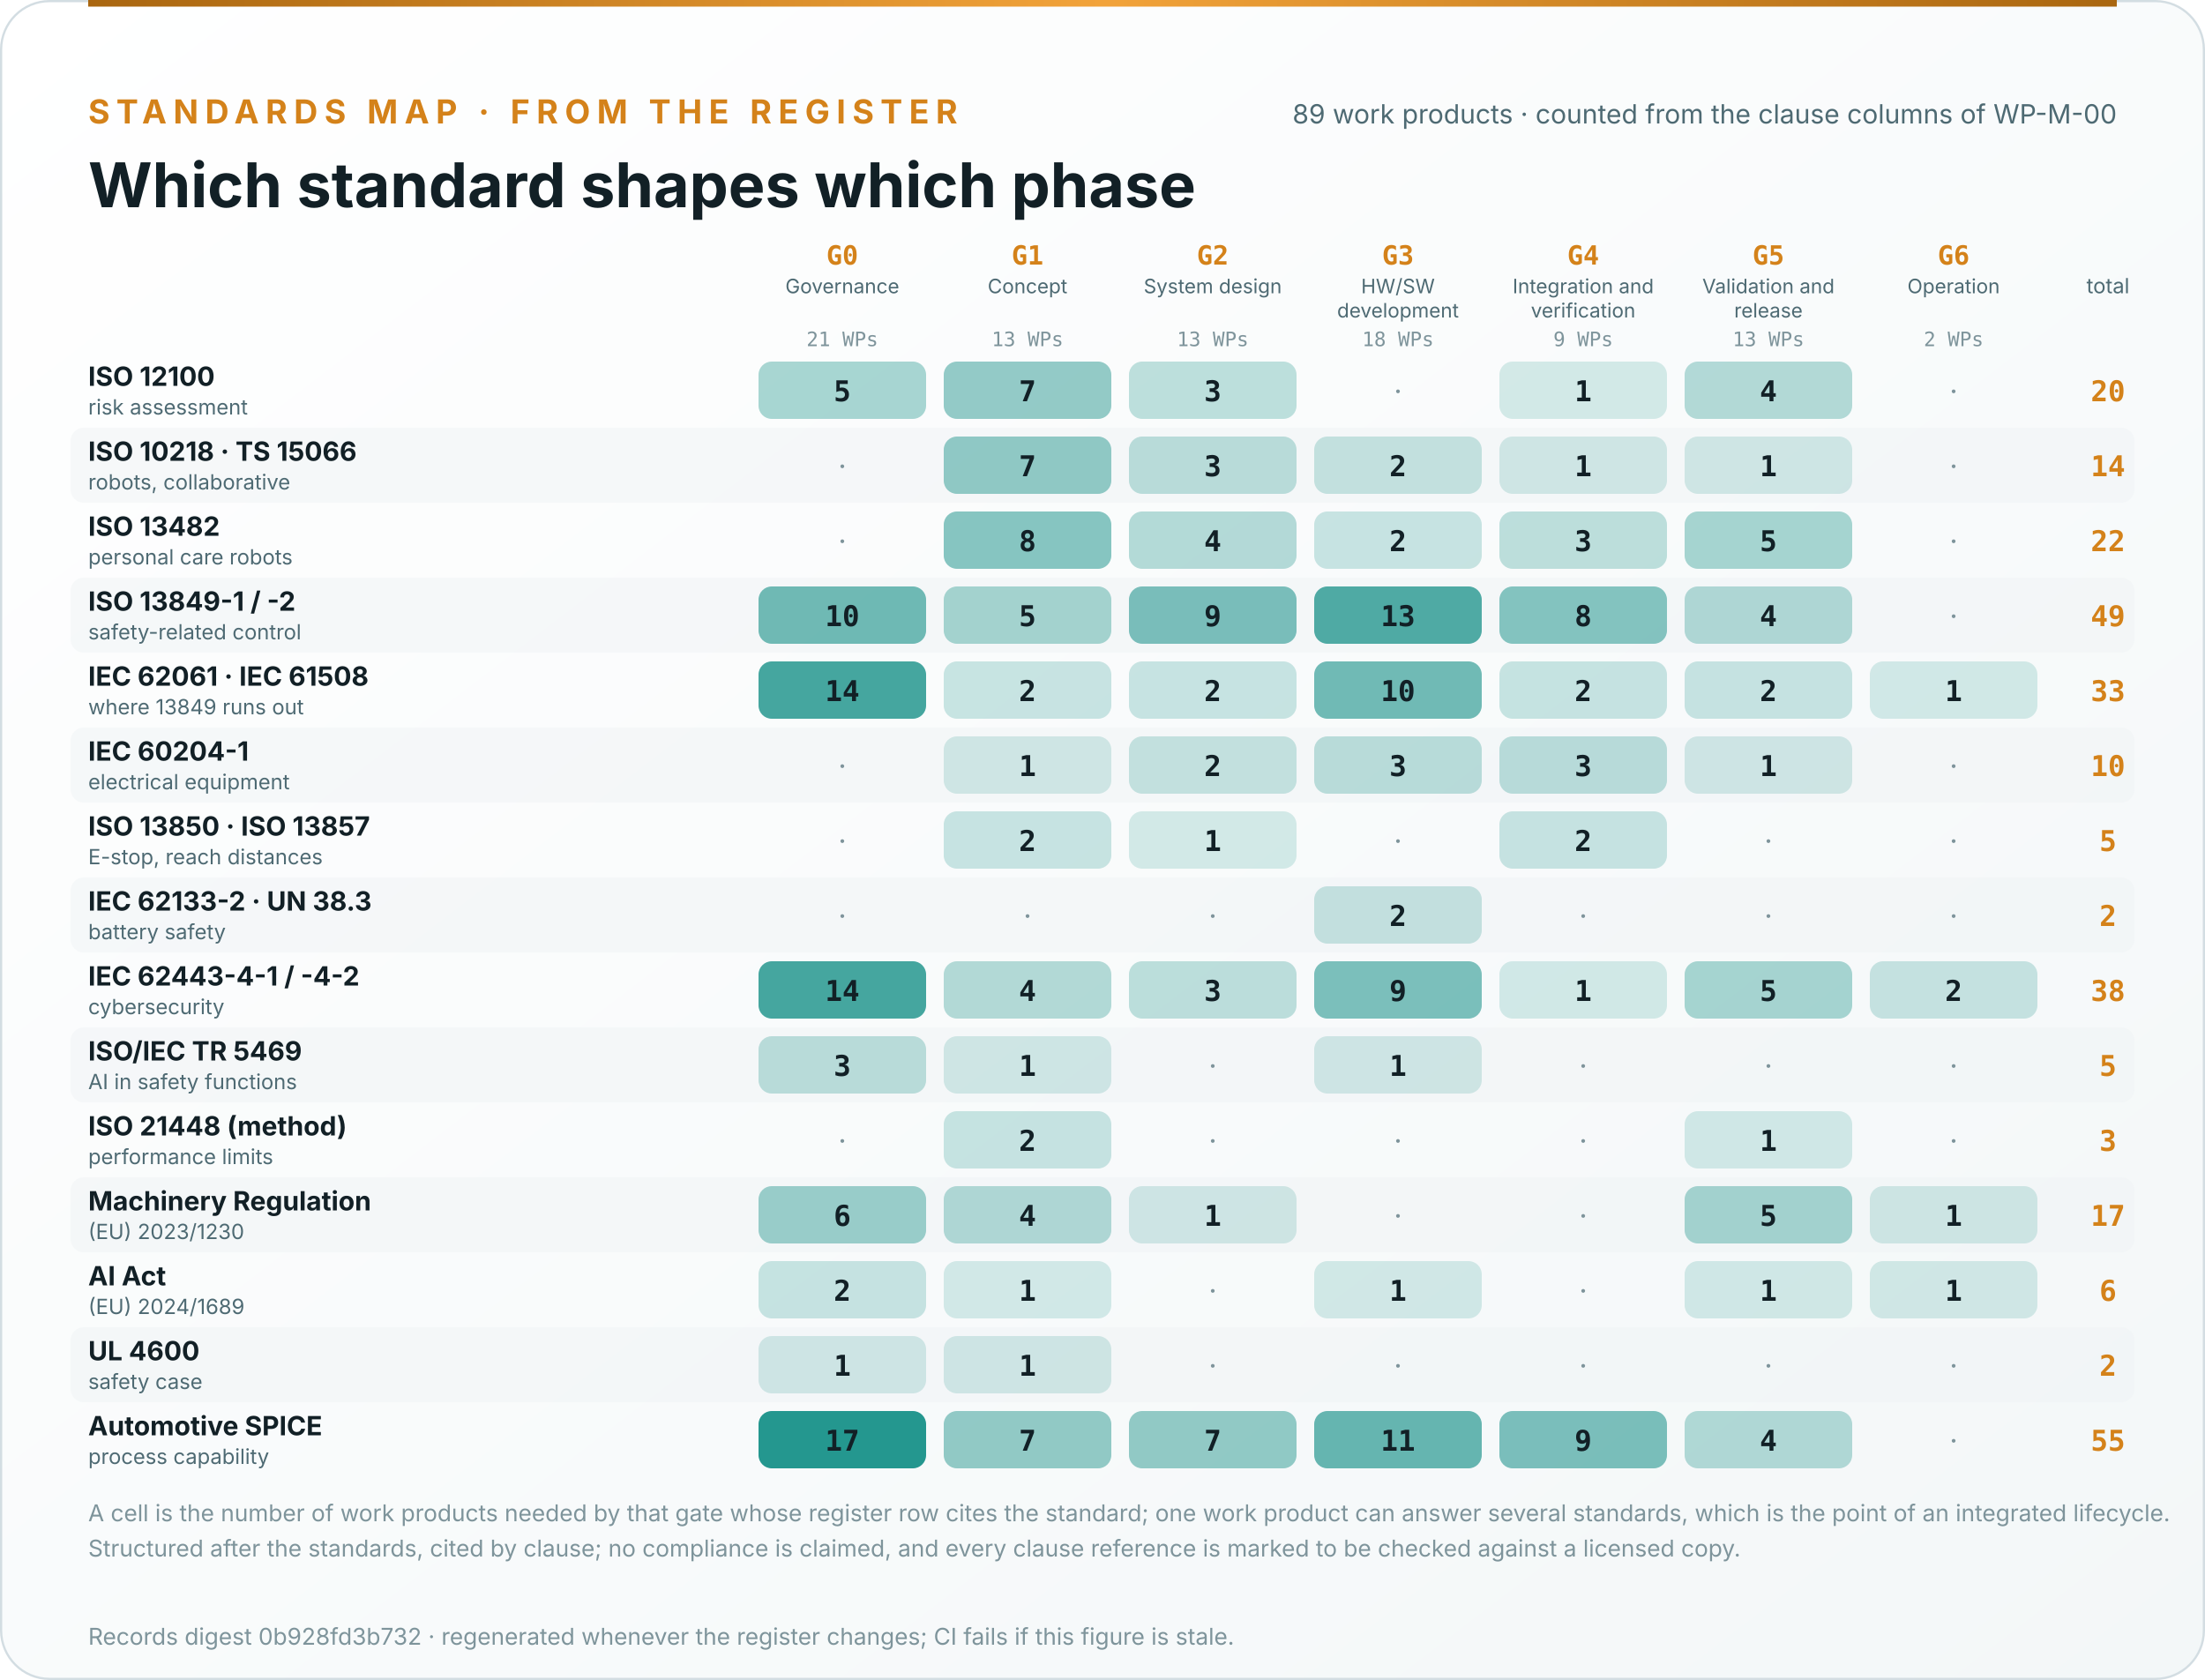
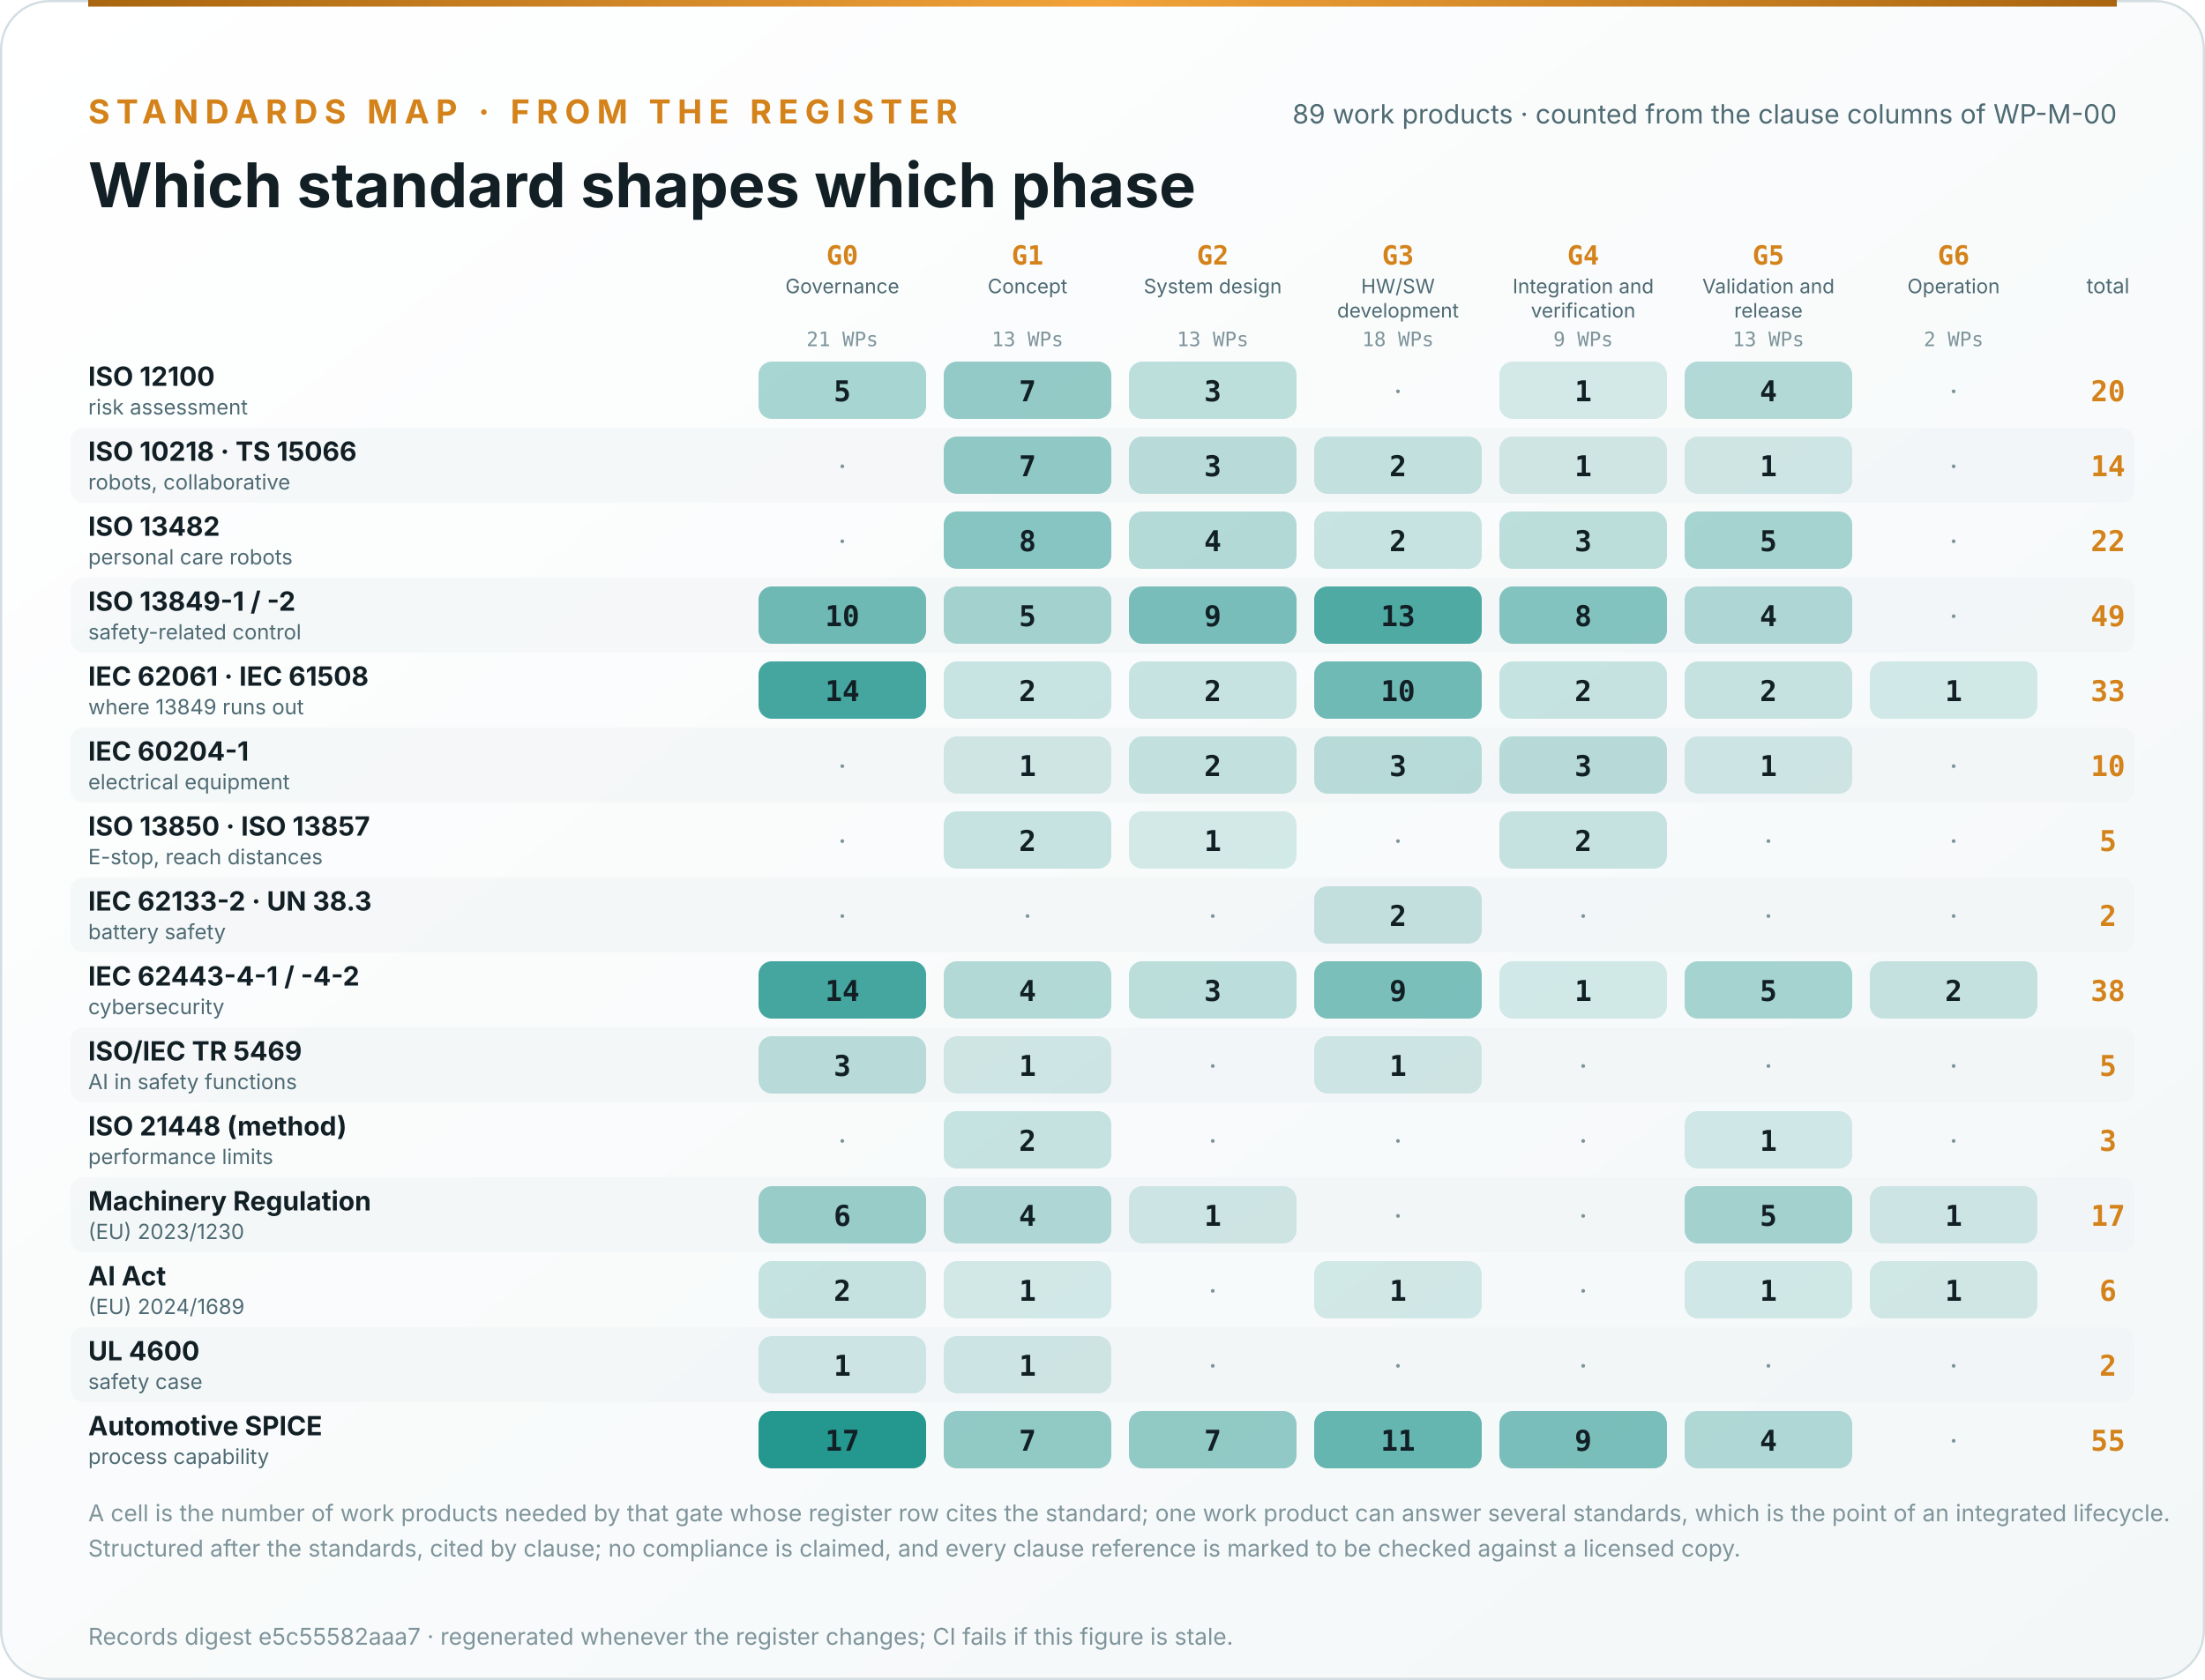
<svg xmlns="http://www.w3.org/2000/svg" width="1000" height="762" viewBox="0 0 1000 762" role="img" aria-labelledby="smap-t smap-d">
  <defs>
    <linearGradient id="smap-bg" x1="0" y1="0" x2="1" y2="1">
      <stop offset="0" stop-color="#FFFFFF" />
      <stop offset="1" stop-color="#F3F7F8" />
    </linearGradient>
    <linearGradient id="smap-amber" x1="0" y1="0" x2="1" y2="0">
      <stop offset="0" stop-color="#A8650F" />
      <stop offset="0.5" stop-color="#F2A33A" />
      <stop offset="1" stop-color="#A8650F" />
    </linearGradient>
  </defs>
  <rect x="0.5" y="0.5" width="999" height="761" rx="22" fill="url(#smap-bg)" stroke="#D3DDE2" />
  <rect x="40" y="0" width="920" height="3" fill="url(#smap-amber)" />
  <text x="40" y="56" font-family="Inter, 'Segoe UI', 'Helvetica Neue', Helvetica, Arial, sans-serif" font-size="15" font-weight="700" fill="#D4821A" text-anchor="start" letter-spacing="3">STANDARDS MAP · FROM THE REGISTER</text>
  <text x="40" y="94" font-family="Inter, 'Segoe UI', 'Helvetica Neue', Helvetica, Arial, sans-serif" font-size="28" font-weight="700" fill="#122026" text-anchor="start">Which standard shapes which phase</text>
  <text x="960" y="56" font-family="Inter, 'Segoe UI', 'Helvetica Neue', Helvetica, Arial, sans-serif" font-size="12" font-weight="400" fill="#4E6A73" text-anchor="end">89 work products · counted from the clause columns of WP-M-00</text>
  <text x="382" y="120" font-family="'JetBrains Mono', 'SFMono-Regular', Menlo, Consolas, monospace" font-size="12" font-weight="700" fill="#D4821A" text-anchor="middle">G0</text>
  <text x="382" y="133" font-family="Inter, 'Segoe UI', 'Helvetica Neue', Helvetica, Arial, sans-serif" font-size="9" font-weight="400" fill="#4E6A73" text-anchor="middle">Governance</text>
  <text x="382" y="157" font-family="'JetBrains Mono', 'SFMono-Regular', Menlo, Consolas, monospace" font-size="9" font-weight="400" fill="#7E949B" text-anchor="middle">21 WPs</text>
  <text x="466" y="120" font-family="'JetBrains Mono', 'SFMono-Regular', Menlo, Consolas, monospace" font-size="12" font-weight="700" fill="#D4821A" text-anchor="middle">G1</text>
  <text x="466" y="133" font-family="Inter, 'Segoe UI', 'Helvetica Neue', Helvetica, Arial, sans-serif" font-size="9" font-weight="400" fill="#4E6A73" text-anchor="middle">Concept</text>
  <text x="466" y="157" font-family="'JetBrains Mono', 'SFMono-Regular', Menlo, Consolas, monospace" font-size="9" font-weight="400" fill="#7E949B" text-anchor="middle">13 WPs</text>
  <text x="550" y="120" font-family="'JetBrains Mono', 'SFMono-Regular', Menlo, Consolas, monospace" font-size="12" font-weight="700" fill="#D4821A" text-anchor="middle">G2</text>
  <text x="550" y="133" font-family="Inter, 'Segoe UI', 'Helvetica Neue', Helvetica, Arial, sans-serif" font-size="9" font-weight="400" fill="#4E6A73" text-anchor="middle">System design</text>
  <text x="550" y="157" font-family="'JetBrains Mono', 'SFMono-Regular', Menlo, Consolas, monospace" font-size="9" font-weight="400" fill="#7E949B" text-anchor="middle">13 WPs</text>
  <text x="634" y="120" font-family="'JetBrains Mono', 'SFMono-Regular', Menlo, Consolas, monospace" font-size="12" font-weight="700" fill="#D4821A" text-anchor="middle">G3</text>
  <text x="634" y="133" font-family="Inter, 'Segoe UI', 'Helvetica Neue', Helvetica, Arial, sans-serif" font-size="9" font-weight="400" fill="#4E6A73" text-anchor="middle">HW/SW</text>
  <text x="634" y="144" font-family="Inter, 'Segoe UI', 'Helvetica Neue', Helvetica, Arial, sans-serif" font-size="9" font-weight="400" fill="#4E6A73" text-anchor="middle">development</text>
  <text x="634" y="157" font-family="'JetBrains Mono', 'SFMono-Regular', Menlo, Consolas, monospace" font-size="9" font-weight="400" fill="#7E949B" text-anchor="middle">18 WPs</text>
  <text x="718" y="120" font-family="'JetBrains Mono', 'SFMono-Regular', Menlo, Consolas, monospace" font-size="12" font-weight="700" fill="#D4821A" text-anchor="middle">G4</text>
  <text x="718" y="133" font-family="Inter, 'Segoe UI', 'Helvetica Neue', Helvetica, Arial, sans-serif" font-size="9" font-weight="400" fill="#4E6A73" text-anchor="middle">Integration and</text>
  <text x="718" y="144" font-family="Inter, 'Segoe UI', 'Helvetica Neue', Helvetica, Arial, sans-serif" font-size="9" font-weight="400" fill="#4E6A73" text-anchor="middle">verification</text>
  <text x="718" y="157" font-family="'JetBrains Mono', 'SFMono-Regular', Menlo, Consolas, monospace" font-size="9" font-weight="400" fill="#7E949B" text-anchor="middle">9 WPs</text>
  <text x="802" y="120" font-family="'JetBrains Mono', 'SFMono-Regular', Menlo, Consolas, monospace" font-size="12" font-weight="700" fill="#D4821A" text-anchor="middle">G5</text>
  <text x="802" y="133" font-family="Inter, 'Segoe UI', 'Helvetica Neue', Helvetica, Arial, sans-serif" font-size="9" font-weight="400" fill="#4E6A73" text-anchor="middle">Validation and</text>
  <text x="802" y="144" font-family="Inter, 'Segoe UI', 'Helvetica Neue', Helvetica, Arial, sans-serif" font-size="9" font-weight="400" fill="#4E6A73" text-anchor="middle">release</text>
  <text x="802" y="157" font-family="'JetBrains Mono', 'SFMono-Regular', Menlo, Consolas, monospace" font-size="9" font-weight="400" fill="#7E949B" text-anchor="middle">13 WPs</text>
  <text x="886" y="120" font-family="'JetBrains Mono', 'SFMono-Regular', Menlo, Consolas, monospace" font-size="12" font-weight="700" fill="#D4821A" text-anchor="middle">G6</text>
  <text x="886" y="133" font-family="Inter, 'Segoe UI', 'Helvetica Neue', Helvetica, Arial, sans-serif" font-size="9" font-weight="400" fill="#4E6A73" text-anchor="middle">Operation</text>
  <text x="886" y="157" font-family="'JetBrains Mono', 'SFMono-Regular', Menlo, Consolas, monospace" font-size="9" font-weight="400" fill="#7E949B" text-anchor="middle">2 WPs</text>
  <text x="956" y="133" font-family="Inter, 'Segoe UI', 'Helvetica Neue', Helvetica, Arial, sans-serif" font-size="9.5" font-weight="400" fill="#4E6A73" text-anchor="middle">total</text>
  <text x="40" y="175" font-family="Inter, 'Segoe UI', 'Helvetica Neue', Helvetica, Arial, sans-serif" font-size="12" font-weight="700" fill="#122026" text-anchor="start">ISO 12100</text>
  <text x="40" y="188" font-family="Inter, 'Segoe UI', 'Helvetica Neue', Helvetica, Arial, sans-serif" font-size="9.5" font-weight="400" fill="#4E6A73" text-anchor="start">risk assessment</text>
  <rect x="344" y="164" width="76" height="26" rx="6" fill="#0E8C83" fill-opacity="0.349" />
  <text x="382" y="182" font-family="'JetBrains Mono', 'SFMono-Regular', Menlo, Consolas, monospace" font-size="13" font-weight="800" fill="#122026" text-anchor="middle">5</text>
  <rect x="428" y="164" width="76" height="26" rx="6" fill="#0E8C83" fill-opacity="0.441" />
  <text x="466" y="182" font-family="'JetBrains Mono', 'SFMono-Regular', Menlo, Consolas, monospace" font-size="13" font-weight="800" fill="#122026" text-anchor="middle">7</text>
  <rect x="512" y="164" width="76" height="26" rx="6" fill="#0E8C83" fill-opacity="0.258" />
  <text x="550" y="182" font-family="'JetBrains Mono', 'SFMono-Regular', Menlo, Consolas, monospace" font-size="13" font-weight="800" fill="#122026" text-anchor="middle">3</text>
  <text x="634" y="182" font-family="Inter, 'Segoe UI', 'Helvetica Neue', Helvetica, Arial, sans-serif" font-size="13" font-weight="400" fill="#7E949B" text-anchor="middle">·</text>
  <rect x="680" y="164" width="76" height="26" rx="6" fill="#0E8C83" fill-opacity="0.166" />
  <text x="718" y="182" font-family="'JetBrains Mono', 'SFMono-Regular', Menlo, Consolas, monospace" font-size="13" font-weight="800" fill="#122026" text-anchor="middle">1</text>
  <rect x="764" y="164" width="76" height="26" rx="6" fill="#0E8C83" fill-opacity="0.304" />
  <text x="802" y="182" font-family="'JetBrains Mono', 'SFMono-Regular', Menlo, Consolas, monospace" font-size="13" font-weight="800" fill="#122026" text-anchor="middle">4</text>
  <text x="886" y="182" font-family="Inter, 'Segoe UI', 'Helvetica Neue', Helvetica, Arial, sans-serif" font-size="13" font-weight="400" fill="#7E949B" text-anchor="middle">·</text>
  <text x="956" y="182" font-family="'JetBrains Mono', 'SFMono-Regular', Menlo, Consolas, monospace" font-size="13" font-weight="800" fill="#D4821A" text-anchor="middle">20</text>
  <rect x="32" y="194" width="936" height="34" rx="6" fill="#EDF2F4" fill-opacity="0.45" />
  <text x="40" y="209" font-family="Inter, 'Segoe UI', 'Helvetica Neue', Helvetica, Arial, sans-serif" font-size="12" font-weight="700" fill="#122026" text-anchor="start">ISO 10218 · TS 15066</text>
  <text x="40" y="222" font-family="Inter, 'Segoe UI', 'Helvetica Neue', Helvetica, Arial, sans-serif" font-size="9.5" font-weight="400" fill="#4E6A73" text-anchor="start">robots, collaborative</text>
  <text x="382" y="216" font-family="Inter, 'Segoe UI', 'Helvetica Neue', Helvetica, Arial, sans-serif" font-size="13" font-weight="400" fill="#7E949B" text-anchor="middle">·</text>
  <rect x="428" y="198" width="76" height="26" rx="6" fill="#0E8C83" fill-opacity="0.441" />
  <text x="466" y="216" font-family="'JetBrains Mono', 'SFMono-Regular', Menlo, Consolas, monospace" font-size="13" font-weight="800" fill="#122026" text-anchor="middle">7</text>
  <rect x="512" y="198" width="76" height="26" rx="6" fill="#0E8C83" fill-opacity="0.258" />
  <text x="550" y="216" font-family="'JetBrains Mono', 'SFMono-Regular', Menlo, Consolas, monospace" font-size="13" font-weight="800" fill="#122026" text-anchor="middle">3</text>
  <rect x="596" y="198" width="76" height="26" rx="6" fill="#0E8C83" fill-opacity="0.212" />
  <text x="634" y="216" font-family="'JetBrains Mono', 'SFMono-Regular', Menlo, Consolas, monospace" font-size="13" font-weight="800" fill="#122026" text-anchor="middle">2</text>
  <rect x="680" y="198" width="76" height="26" rx="6" fill="#0E8C83" fill-opacity="0.166" />
  <text x="718" y="216" font-family="'JetBrains Mono', 'SFMono-Regular', Menlo, Consolas, monospace" font-size="13" font-weight="800" fill="#122026" text-anchor="middle">1</text>
  <rect x="764" y="198" width="76" height="26" rx="6" fill="#0E8C83" fill-opacity="0.166" />
  <text x="802" y="216" font-family="'JetBrains Mono', 'SFMono-Regular', Menlo, Consolas, monospace" font-size="13" font-weight="800" fill="#122026" text-anchor="middle">1</text>
  <text x="886" y="216" font-family="Inter, 'Segoe UI', 'Helvetica Neue', Helvetica, Arial, sans-serif" font-size="13" font-weight="400" fill="#7E949B" text-anchor="middle">·</text>
  <text x="956" y="216" font-family="'JetBrains Mono', 'SFMono-Regular', Menlo, Consolas, monospace" font-size="13" font-weight="800" fill="#D4821A" text-anchor="middle">14</text>
  <text x="40" y="243" font-family="Inter, 'Segoe UI', 'Helvetica Neue', Helvetica, Arial, sans-serif" font-size="12" font-weight="700" fill="#122026" text-anchor="start">ISO 13482</text>
  <text x="40" y="256" font-family="Inter, 'Segoe UI', 'Helvetica Neue', Helvetica, Arial, sans-serif" font-size="9.5" font-weight="400" fill="#4E6A73" text-anchor="start">personal care robots</text>
  <text x="382" y="250" font-family="Inter, 'Segoe UI', 'Helvetica Neue', Helvetica, Arial, sans-serif" font-size="13" font-weight="400" fill="#7E949B" text-anchor="middle">·</text>
  <rect x="428" y="232" width="76" height="26" rx="6" fill="#0E8C83" fill-opacity="0.487" />
  <text x="466" y="250" font-family="'JetBrains Mono', 'SFMono-Regular', Menlo, Consolas, monospace" font-size="13" font-weight="800" fill="#122026" text-anchor="middle">8</text>
  <rect x="512" y="232" width="76" height="26" rx="6" fill="#0E8C83" fill-opacity="0.304" />
  <text x="550" y="250" font-family="'JetBrains Mono', 'SFMono-Regular', Menlo, Consolas, monospace" font-size="13" font-weight="800" fill="#122026" text-anchor="middle">4</text>
  <rect x="596" y="232" width="76" height="26" rx="6" fill="#0E8C83" fill-opacity="0.212" />
  <text x="634" y="250" font-family="'JetBrains Mono', 'SFMono-Regular', Menlo, Consolas, monospace" font-size="13" font-weight="800" fill="#122026" text-anchor="middle">2</text>
  <rect x="680" y="232" width="76" height="26" rx="6" fill="#0E8C83" fill-opacity="0.258" />
  <text x="718" y="250" font-family="'JetBrains Mono', 'SFMono-Regular', Menlo, Consolas, monospace" font-size="13" font-weight="800" fill="#122026" text-anchor="middle">3</text>
  <rect x="764" y="232" width="76" height="26" rx="6" fill="#0E8C83" fill-opacity="0.349" />
  <text x="802" y="250" font-family="'JetBrains Mono', 'SFMono-Regular', Menlo, Consolas, monospace" font-size="13" font-weight="800" fill="#122026" text-anchor="middle">5</text>
  <text x="886" y="250" font-family="Inter, 'Segoe UI', 'Helvetica Neue', Helvetica, Arial, sans-serif" font-size="13" font-weight="400" fill="#7E949B" text-anchor="middle">·</text>
  <text x="956" y="250" font-family="'JetBrains Mono', 'SFMono-Regular', Menlo, Consolas, monospace" font-size="13" font-weight="800" fill="#D4821A" text-anchor="middle">22</text>
  <rect x="32" y="262" width="936" height="34" rx="6" fill="#EDF2F4" fill-opacity="0.45" />
  <text x="40" y="277" font-family="Inter, 'Segoe UI', 'Helvetica Neue', Helvetica, Arial, sans-serif" font-size="12" font-weight="700" fill="#122026" text-anchor="start">ISO 13849-1 / -2</text>
  <text x="40" y="290" font-family="Inter, 'Segoe UI', 'Helvetica Neue', Helvetica, Arial, sans-serif" font-size="9.5" font-weight="400" fill="#4E6A73" text-anchor="start">safety-related control</text>
  <rect x="344" y="266" width="76" height="26" rx="6" fill="#0E8C83" fill-opacity="0.579" />
  <text x="382" y="284" font-family="'JetBrains Mono', 'SFMono-Regular', Menlo, Consolas, monospace" font-size="13" font-weight="800" fill="#122026" text-anchor="middle">10</text>
  <rect x="428" y="266" width="76" height="26" rx="6" fill="#0E8C83" fill-opacity="0.349" />
  <text x="466" y="284" font-family="'JetBrains Mono', 'SFMono-Regular', Menlo, Consolas, monospace" font-size="13" font-weight="800" fill="#122026" text-anchor="middle">5</text>
  <rect x="512" y="266" width="76" height="26" rx="6" fill="#0E8C83" fill-opacity="0.533" />
  <text x="550" y="284" font-family="'JetBrains Mono', 'SFMono-Regular', Menlo, Consolas, monospace" font-size="13" font-weight="800" fill="#122026" text-anchor="middle">9</text>
  <rect x="596" y="266" width="76" height="26" rx="6" fill="#0E8C83" fill-opacity="0.716" />
  <text x="634" y="284" font-family="'JetBrains Mono', 'SFMono-Regular', Menlo, Consolas, monospace" font-size="13" font-weight="800" fill="#122026" text-anchor="middle">13</text>
  <rect x="680" y="266" width="76" height="26" rx="6" fill="#0E8C83" fill-opacity="0.487" />
  <text x="718" y="284" font-family="'JetBrains Mono', 'SFMono-Regular', Menlo, Consolas, monospace" font-size="13" font-weight="800" fill="#122026" text-anchor="middle">8</text>
  <rect x="764" y="266" width="76" height="26" rx="6" fill="#0E8C83" fill-opacity="0.304" />
  <text x="802" y="284" font-family="'JetBrains Mono', 'SFMono-Regular', Menlo, Consolas, monospace" font-size="13" font-weight="800" fill="#122026" text-anchor="middle">4</text>
  <text x="886" y="284" font-family="Inter, 'Segoe UI', 'Helvetica Neue', Helvetica, Arial, sans-serif" font-size="13" font-weight="400" fill="#7E949B" text-anchor="middle">·</text>
  <text x="956" y="284" font-family="'JetBrains Mono', 'SFMono-Regular', Menlo, Consolas, monospace" font-size="13" font-weight="800" fill="#D4821A" text-anchor="middle">49</text>
  <text x="40" y="311" font-family="Inter, 'Segoe UI', 'Helvetica Neue', Helvetica, Arial, sans-serif" font-size="12" font-weight="700" fill="#122026" text-anchor="start">IEC 62061 · IEC 61508</text>
  <text x="40" y="324" font-family="Inter, 'Segoe UI', 'Helvetica Neue', Helvetica, Arial, sans-serif" font-size="9.5" font-weight="400" fill="#4E6A73" text-anchor="start">where 13849 runs out</text>
  <rect x="344" y="300" width="76" height="26" rx="6" fill="#0E8C83" fill-opacity="0.762" />
  <text x="382" y="318" font-family="'JetBrains Mono', 'SFMono-Regular', Menlo, Consolas, monospace" font-size="13" font-weight="800" fill="#122026" text-anchor="middle">14</text>
  <rect x="428" y="300" width="76" height="26" rx="6" fill="#0E8C83" fill-opacity="0.212" />
  <text x="466" y="318" font-family="'JetBrains Mono', 'SFMono-Regular', Menlo, Consolas, monospace" font-size="13" font-weight="800" fill="#122026" text-anchor="middle">2</text>
  <rect x="512" y="300" width="76" height="26" rx="6" fill="#0E8C83" fill-opacity="0.212" />
  <text x="550" y="318" font-family="'JetBrains Mono', 'SFMono-Regular', Menlo, Consolas, monospace" font-size="13" font-weight="800" fill="#122026" text-anchor="middle">2</text>
  <rect x="596" y="300" width="76" height="26" rx="6" fill="#0E8C83" fill-opacity="0.579" />
  <text x="634" y="318" font-family="'JetBrains Mono', 'SFMono-Regular', Menlo, Consolas, monospace" font-size="13" font-weight="800" fill="#122026" text-anchor="middle">10</text>
  <rect x="680" y="300" width="76" height="26" rx="6" fill="#0E8C83" fill-opacity="0.212" />
  <text x="718" y="318" font-family="'JetBrains Mono', 'SFMono-Regular', Menlo, Consolas, monospace" font-size="13" font-weight="800" fill="#122026" text-anchor="middle">2</text>
  <rect x="764" y="300" width="76" height="26" rx="6" fill="#0E8C83" fill-opacity="0.212" />
  <text x="802" y="318" font-family="'JetBrains Mono', 'SFMono-Regular', Menlo, Consolas, monospace" font-size="13" font-weight="800" fill="#122026" text-anchor="middle">2</text>
  <rect x="848" y="300" width="76" height="26" rx="6" fill="#0E8C83" fill-opacity="0.166" />
  <text x="886" y="318" font-family="'JetBrains Mono', 'SFMono-Regular', Menlo, Consolas, monospace" font-size="13" font-weight="800" fill="#122026" text-anchor="middle">1</text>
  <text x="956" y="318" font-family="'JetBrains Mono', 'SFMono-Regular', Menlo, Consolas, monospace" font-size="13" font-weight="800" fill="#D4821A" text-anchor="middle">33</text>
  <rect x="32" y="330" width="936" height="34" rx="6" fill="#EDF2F4" fill-opacity="0.45" />
  <text x="40" y="345" font-family="Inter, 'Segoe UI', 'Helvetica Neue', Helvetica, Arial, sans-serif" font-size="12" font-weight="700" fill="#122026" text-anchor="start">IEC 60204-1</text>
  <text x="40" y="358" font-family="Inter, 'Segoe UI', 'Helvetica Neue', Helvetica, Arial, sans-serif" font-size="9.5" font-weight="400" fill="#4E6A73" text-anchor="start">electrical equipment</text>
  <text x="382" y="352" font-family="Inter, 'Segoe UI', 'Helvetica Neue', Helvetica, Arial, sans-serif" font-size="13" font-weight="400" fill="#7E949B" text-anchor="middle">·</text>
  <rect x="428" y="334" width="76" height="26" rx="6" fill="#0E8C83" fill-opacity="0.166" />
  <text x="466" y="352" font-family="'JetBrains Mono', 'SFMono-Regular', Menlo, Consolas, monospace" font-size="13" font-weight="800" fill="#122026" text-anchor="middle">1</text>
  <rect x="512" y="334" width="76" height="26" rx="6" fill="#0E8C83" fill-opacity="0.212" />
  <text x="550" y="352" font-family="'JetBrains Mono', 'SFMono-Regular', Menlo, Consolas, monospace" font-size="13" font-weight="800" fill="#122026" text-anchor="middle">2</text>
  <rect x="596" y="334" width="76" height="26" rx="6" fill="#0E8C83" fill-opacity="0.258" />
  <text x="634" y="352" font-family="'JetBrains Mono', 'SFMono-Regular', Menlo, Consolas, monospace" font-size="13" font-weight="800" fill="#122026" text-anchor="middle">3</text>
  <rect x="680" y="334" width="76" height="26" rx="6" fill="#0E8C83" fill-opacity="0.258" />
  <text x="718" y="352" font-family="'JetBrains Mono', 'SFMono-Regular', Menlo, Consolas, monospace" font-size="13" font-weight="800" fill="#122026" text-anchor="middle">3</text>
  <rect x="764" y="334" width="76" height="26" rx="6" fill="#0E8C83" fill-opacity="0.166" />
  <text x="802" y="352" font-family="'JetBrains Mono', 'SFMono-Regular', Menlo, Consolas, monospace" font-size="13" font-weight="800" fill="#122026" text-anchor="middle">1</text>
  <text x="886" y="352" font-family="Inter, 'Segoe UI', 'Helvetica Neue', Helvetica, Arial, sans-serif" font-size="13" font-weight="400" fill="#7E949B" text-anchor="middle">·</text>
  <text x="956" y="352" font-family="'JetBrains Mono', 'SFMono-Regular', Menlo, Consolas, monospace" font-size="13" font-weight="800" fill="#D4821A" text-anchor="middle">10</text>
  <text x="40" y="379" font-family="Inter, 'Segoe UI', 'Helvetica Neue', Helvetica, Arial, sans-serif" font-size="12" font-weight="700" fill="#122026" text-anchor="start">ISO 13850 · ISO 13857</text>
  <text x="40" y="392" font-family="Inter, 'Segoe UI', 'Helvetica Neue', Helvetica, Arial, sans-serif" font-size="9.5" font-weight="400" fill="#4E6A73" text-anchor="start">E-stop, reach distances</text>
  <text x="382" y="386" font-family="Inter, 'Segoe UI', 'Helvetica Neue', Helvetica, Arial, sans-serif" font-size="13" font-weight="400" fill="#7E949B" text-anchor="middle">·</text>
  <rect x="428" y="368" width="76" height="26" rx="6" fill="#0E8C83" fill-opacity="0.212" />
  <text x="466" y="386" font-family="'JetBrains Mono', 'SFMono-Regular', Menlo, Consolas, monospace" font-size="13" font-weight="800" fill="#122026" text-anchor="middle">2</text>
  <rect x="512" y="368" width="76" height="26" rx="6" fill="#0E8C83" fill-opacity="0.166" />
  <text x="550" y="386" font-family="'JetBrains Mono', 'SFMono-Regular', Menlo, Consolas, monospace" font-size="13" font-weight="800" fill="#122026" text-anchor="middle">1</text>
  <text x="634" y="386" font-family="Inter, 'Segoe UI', 'Helvetica Neue', Helvetica, Arial, sans-serif" font-size="13" font-weight="400" fill="#7E949B" text-anchor="middle">·</text>
  <rect x="680" y="368" width="76" height="26" rx="6" fill="#0E8C83" fill-opacity="0.212" />
  <text x="718" y="386" font-family="'JetBrains Mono', 'SFMono-Regular', Menlo, Consolas, monospace" font-size="13" font-weight="800" fill="#122026" text-anchor="middle">2</text>
  <text x="802" y="386" font-family="Inter, 'Segoe UI', 'Helvetica Neue', Helvetica, Arial, sans-serif" font-size="13" font-weight="400" fill="#7E949B" text-anchor="middle">·</text>
  <text x="886" y="386" font-family="Inter, 'Segoe UI', 'Helvetica Neue', Helvetica, Arial, sans-serif" font-size="13" font-weight="400" fill="#7E949B" text-anchor="middle">·</text>
  <text x="956" y="386" font-family="'JetBrains Mono', 'SFMono-Regular', Menlo, Consolas, monospace" font-size="13" font-weight="800" fill="#D4821A" text-anchor="middle">5</text>
  <rect x="32" y="398" width="936" height="34" rx="6" fill="#EDF2F4" fill-opacity="0.45" />
  <text x="40" y="413" font-family="Inter, 'Segoe UI', 'Helvetica Neue', Helvetica, Arial, sans-serif" font-size="12" font-weight="700" fill="#122026" text-anchor="start">IEC 62133-2 · UN 38.3</text>
  <text x="40" y="426" font-family="Inter, 'Segoe UI', 'Helvetica Neue', Helvetica, Arial, sans-serif" font-size="9.5" font-weight="400" fill="#4E6A73" text-anchor="start">battery safety</text>
  <text x="382" y="420" font-family="Inter, 'Segoe UI', 'Helvetica Neue', Helvetica, Arial, sans-serif" font-size="13" font-weight="400" fill="#7E949B" text-anchor="middle">·</text>
  <text x="466" y="420" font-family="Inter, 'Segoe UI', 'Helvetica Neue', Helvetica, Arial, sans-serif" font-size="13" font-weight="400" fill="#7E949B" text-anchor="middle">·</text>
  <text x="550" y="420" font-family="Inter, 'Segoe UI', 'Helvetica Neue', Helvetica, Arial, sans-serif" font-size="13" font-weight="400" fill="#7E949B" text-anchor="middle">·</text>
  <rect x="596" y="402" width="76" height="26" rx="6" fill="#0E8C83" fill-opacity="0.212" />
  <text x="634" y="420" font-family="'JetBrains Mono', 'SFMono-Regular', Menlo, Consolas, monospace" font-size="13" font-weight="800" fill="#122026" text-anchor="middle">2</text>
  <text x="718" y="420" font-family="Inter, 'Segoe UI', 'Helvetica Neue', Helvetica, Arial, sans-serif" font-size="13" font-weight="400" fill="#7E949B" text-anchor="middle">·</text>
  <text x="802" y="420" font-family="Inter, 'Segoe UI', 'Helvetica Neue', Helvetica, Arial, sans-serif" font-size="13" font-weight="400" fill="#7E949B" text-anchor="middle">·</text>
  <text x="886" y="420" font-family="Inter, 'Segoe UI', 'Helvetica Neue', Helvetica, Arial, sans-serif" font-size="13" font-weight="400" fill="#7E949B" text-anchor="middle">·</text>
  <text x="956" y="420" font-family="'JetBrains Mono', 'SFMono-Regular', Menlo, Consolas, monospace" font-size="13" font-weight="800" fill="#D4821A" text-anchor="middle">2</text>
  <text x="40" y="447" font-family="Inter, 'Segoe UI', 'Helvetica Neue', Helvetica, Arial, sans-serif" font-size="12" font-weight="700" fill="#122026" text-anchor="start">IEC 62443-4-1 / -4-2</text>
  <text x="40" y="460" font-family="Inter, 'Segoe UI', 'Helvetica Neue', Helvetica, Arial, sans-serif" font-size="9.5" font-weight="400" fill="#4E6A73" text-anchor="start">cybersecurity</text>
  <rect x="344" y="436" width="76" height="26" rx="6" fill="#0E8C83" fill-opacity="0.762" />
  <text x="382" y="454" font-family="'JetBrains Mono', 'SFMono-Regular', Menlo, Consolas, monospace" font-size="13" font-weight="800" fill="#122026" text-anchor="middle">14</text>
  <rect x="428" y="436" width="76" height="26" rx="6" fill="#0E8C83" fill-opacity="0.304" />
  <text x="466" y="454" font-family="'JetBrains Mono', 'SFMono-Regular', Menlo, Consolas, monospace" font-size="13" font-weight="800" fill="#122026" text-anchor="middle">4</text>
  <rect x="512" y="436" width="76" height="26" rx="6" fill="#0E8C83" fill-opacity="0.258" />
  <text x="550" y="454" font-family="'JetBrains Mono', 'SFMono-Regular', Menlo, Consolas, monospace" font-size="13" font-weight="800" fill="#122026" text-anchor="middle">3</text>
  <rect x="596" y="436" width="76" height="26" rx="6" fill="#0E8C83" fill-opacity="0.533" />
  <text x="634" y="454" font-family="'JetBrains Mono', 'SFMono-Regular', Menlo, Consolas, monospace" font-size="13" font-weight="800" fill="#122026" text-anchor="middle">9</text>
  <rect x="680" y="436" width="76" height="26" rx="6" fill="#0E8C83" fill-opacity="0.166" />
  <text x="718" y="454" font-family="'JetBrains Mono', 'SFMono-Regular', Menlo, Consolas, monospace" font-size="13" font-weight="800" fill="#122026" text-anchor="middle">1</text>
  <rect x="764" y="436" width="76" height="26" rx="6" fill="#0E8C83" fill-opacity="0.349" />
  <text x="802" y="454" font-family="'JetBrains Mono', 'SFMono-Regular', Menlo, Consolas, monospace" font-size="13" font-weight="800" fill="#122026" text-anchor="middle">5</text>
  <rect x="848" y="436" width="76" height="26" rx="6" fill="#0E8C83" fill-opacity="0.212" />
  <text x="886" y="454" font-family="'JetBrains Mono', 'SFMono-Regular', Menlo, Consolas, monospace" font-size="13" font-weight="800" fill="#122026" text-anchor="middle">2</text>
  <text x="956" y="454" font-family="'JetBrains Mono', 'SFMono-Regular', Menlo, Consolas, monospace" font-size="13" font-weight="800" fill="#D4821A" text-anchor="middle">38</text>
  <rect x="32" y="466" width="936" height="34" rx="6" fill="#EDF2F4" fill-opacity="0.45" />
  <text x="40" y="481" font-family="Inter, 'Segoe UI', 'Helvetica Neue', Helvetica, Arial, sans-serif" font-size="12" font-weight="700" fill="#122026" text-anchor="start">ISO/IEC TR 5469</text>
  <text x="40" y="494" font-family="Inter, 'Segoe UI', 'Helvetica Neue', Helvetica, Arial, sans-serif" font-size="9.5" font-weight="400" fill="#4E6A73" text-anchor="start">AI in safety functions</text>
  <rect x="344" y="470" width="76" height="26" rx="6" fill="#0E8C83" fill-opacity="0.258" />
  <text x="382" y="488" font-family="'JetBrains Mono', 'SFMono-Regular', Menlo, Consolas, monospace" font-size="13" font-weight="800" fill="#122026" text-anchor="middle">3</text>
  <rect x="428" y="470" width="76" height="26" rx="6" fill="#0E8C83" fill-opacity="0.166" />
  <text x="466" y="488" font-family="'JetBrains Mono', 'SFMono-Regular', Menlo, Consolas, monospace" font-size="13" font-weight="800" fill="#122026" text-anchor="middle">1</text>
  <text x="550" y="488" font-family="Inter, 'Segoe UI', 'Helvetica Neue', Helvetica, Arial, sans-serif" font-size="13" font-weight="400" fill="#7E949B" text-anchor="middle">·</text>
  <rect x="596" y="470" width="76" height="26" rx="6" fill="#0E8C83" fill-opacity="0.166" />
  <text x="634" y="488" font-family="'JetBrains Mono', 'SFMono-Regular', Menlo, Consolas, monospace" font-size="13" font-weight="800" fill="#122026" text-anchor="middle">1</text>
  <text x="718" y="488" font-family="Inter, 'Segoe UI', 'Helvetica Neue', Helvetica, Arial, sans-serif" font-size="13" font-weight="400" fill="#7E949B" text-anchor="middle">·</text>
  <text x="802" y="488" font-family="Inter, 'Segoe UI', 'Helvetica Neue', Helvetica, Arial, sans-serif" font-size="13" font-weight="400" fill="#7E949B" text-anchor="middle">·</text>
  <text x="886" y="488" font-family="Inter, 'Segoe UI', 'Helvetica Neue', Helvetica, Arial, sans-serif" font-size="13" font-weight="400" fill="#7E949B" text-anchor="middle">·</text>
  <text x="956" y="488" font-family="'JetBrains Mono', 'SFMono-Regular', Menlo, Consolas, monospace" font-size="13" font-weight="800" fill="#D4821A" text-anchor="middle">5</text>
  <text x="40" y="515" font-family="Inter, 'Segoe UI', 'Helvetica Neue', Helvetica, Arial, sans-serif" font-size="12" font-weight="700" fill="#122026" text-anchor="start">ISO 21448 (method)</text>
  <text x="40" y="528" font-family="Inter, 'Segoe UI', 'Helvetica Neue', Helvetica, Arial, sans-serif" font-size="9.5" font-weight="400" fill="#4E6A73" text-anchor="start">performance limits</text>
  <text x="382" y="522" font-family="Inter, 'Segoe UI', 'Helvetica Neue', Helvetica, Arial, sans-serif" font-size="13" font-weight="400" fill="#7E949B" text-anchor="middle">·</text>
  <rect x="428" y="504" width="76" height="26" rx="6" fill="#0E8C83" fill-opacity="0.212" />
  <text x="466" y="522" font-family="'JetBrains Mono', 'SFMono-Regular', Menlo, Consolas, monospace" font-size="13" font-weight="800" fill="#122026" text-anchor="middle">2</text>
  <text x="550" y="522" font-family="Inter, 'Segoe UI', 'Helvetica Neue', Helvetica, Arial, sans-serif" font-size="13" font-weight="400" fill="#7E949B" text-anchor="middle">·</text>
  <text x="634" y="522" font-family="Inter, 'Segoe UI', 'Helvetica Neue', Helvetica, Arial, sans-serif" font-size="13" font-weight="400" fill="#7E949B" text-anchor="middle">·</text>
  <text x="718" y="522" font-family="Inter, 'Segoe UI', 'Helvetica Neue', Helvetica, Arial, sans-serif" font-size="13" font-weight="400" fill="#7E949B" text-anchor="middle">·</text>
  <rect x="764" y="504" width="76" height="26" rx="6" fill="#0E8C83" fill-opacity="0.166" />
  <text x="802" y="522" font-family="'JetBrains Mono', 'SFMono-Regular', Menlo, Consolas, monospace" font-size="13" font-weight="800" fill="#122026" text-anchor="middle">1</text>
  <text x="886" y="522" font-family="Inter, 'Segoe UI', 'Helvetica Neue', Helvetica, Arial, sans-serif" font-size="13" font-weight="400" fill="#7E949B" text-anchor="middle">·</text>
  <text x="956" y="522" font-family="'JetBrains Mono', 'SFMono-Regular', Menlo, Consolas, monospace" font-size="13" font-weight="800" fill="#D4821A" text-anchor="middle">3</text>
  <rect x="32" y="534" width="936" height="34" rx="6" fill="#EDF2F4" fill-opacity="0.45" />
  <text x="40" y="549" font-family="Inter, 'Segoe UI', 'Helvetica Neue', Helvetica, Arial, sans-serif" font-size="12" font-weight="700" fill="#122026" text-anchor="start">Machinery Regulation</text>
  <text x="40" y="562" font-family="Inter, 'Segoe UI', 'Helvetica Neue', Helvetica, Arial, sans-serif" font-size="9.5" font-weight="400" fill="#4E6A73" text-anchor="start">(EU) 2023/1230</text>
  <rect x="344" y="538" width="76" height="26" rx="6" fill="#0E8C83" fill-opacity="0.395" />
  <text x="382" y="556" font-family="'JetBrains Mono', 'SFMono-Regular', Menlo, Consolas, monospace" font-size="13" font-weight="800" fill="#122026" text-anchor="middle">6</text>
  <rect x="428" y="538" width="76" height="26" rx="6" fill="#0E8C83" fill-opacity="0.304" />
  <text x="466" y="556" font-family="'JetBrains Mono', 'SFMono-Regular', Menlo, Consolas, monospace" font-size="13" font-weight="800" fill="#122026" text-anchor="middle">4</text>
  <rect x="512" y="538" width="76" height="26" rx="6" fill="#0E8C83" fill-opacity="0.166" />
  <text x="550" y="556" font-family="'JetBrains Mono', 'SFMono-Regular', Menlo, Consolas, monospace" font-size="13" font-weight="800" fill="#122026" text-anchor="middle">1</text>
  <text x="634" y="556" font-family="Inter, 'Segoe UI', 'Helvetica Neue', Helvetica, Arial, sans-serif" font-size="13" font-weight="400" fill="#7E949B" text-anchor="middle">·</text>
  <text x="718" y="556" font-family="Inter, 'Segoe UI', 'Helvetica Neue', Helvetica, Arial, sans-serif" font-size="13" font-weight="400" fill="#7E949B" text-anchor="middle">·</text>
  <rect x="764" y="538" width="76" height="26" rx="6" fill="#0E8C83" fill-opacity="0.349" />
  <text x="802" y="556" font-family="'JetBrains Mono', 'SFMono-Regular', Menlo, Consolas, monospace" font-size="13" font-weight="800" fill="#122026" text-anchor="middle">5</text>
  <rect x="848" y="538" width="76" height="26" rx="6" fill="#0E8C83" fill-opacity="0.166" />
  <text x="886" y="556" font-family="'JetBrains Mono', 'SFMono-Regular', Menlo, Consolas, monospace" font-size="13" font-weight="800" fill="#122026" text-anchor="middle">1</text>
  <text x="956" y="556" font-family="'JetBrains Mono', 'SFMono-Regular', Menlo, Consolas, monospace" font-size="13" font-weight="800" fill="#D4821A" text-anchor="middle">17</text>
  <text x="40" y="583" font-family="Inter, 'Segoe UI', 'Helvetica Neue', Helvetica, Arial, sans-serif" font-size="12" font-weight="700" fill="#122026" text-anchor="start">AI Act</text>
  <text x="40" y="596" font-family="Inter, 'Segoe UI', 'Helvetica Neue', Helvetica, Arial, sans-serif" font-size="9.5" font-weight="400" fill="#4E6A73" text-anchor="start">(EU) 2024/1689</text>
  <rect x="344" y="572" width="76" height="26" rx="6" fill="#0E8C83" fill-opacity="0.212" />
  <text x="382" y="590" font-family="'JetBrains Mono', 'SFMono-Regular', Menlo, Consolas, monospace" font-size="13" font-weight="800" fill="#122026" text-anchor="middle">2</text>
  <rect x="428" y="572" width="76" height="26" rx="6" fill="#0E8C83" fill-opacity="0.166" />
  <text x="466" y="590" font-family="'JetBrains Mono', 'SFMono-Regular', Menlo, Consolas, monospace" font-size="13" font-weight="800" fill="#122026" text-anchor="middle">1</text>
  <text x="550" y="590" font-family="Inter, 'Segoe UI', 'Helvetica Neue', Helvetica, Arial, sans-serif" font-size="13" font-weight="400" fill="#7E949B" text-anchor="middle">·</text>
  <rect x="596" y="572" width="76" height="26" rx="6" fill="#0E8C83" fill-opacity="0.166" />
  <text x="634" y="590" font-family="'JetBrains Mono', 'SFMono-Regular', Menlo, Consolas, monospace" font-size="13" font-weight="800" fill="#122026" text-anchor="middle">1</text>
  <text x="718" y="590" font-family="Inter, 'Segoe UI', 'Helvetica Neue', Helvetica, Arial, sans-serif" font-size="13" font-weight="400" fill="#7E949B" text-anchor="middle">·</text>
  <rect x="764" y="572" width="76" height="26" rx="6" fill="#0E8C83" fill-opacity="0.166" />
  <text x="802" y="590" font-family="'JetBrains Mono', 'SFMono-Regular', Menlo, Consolas, monospace" font-size="13" font-weight="800" fill="#122026" text-anchor="middle">1</text>
  <rect x="848" y="572" width="76" height="26" rx="6" fill="#0E8C83" fill-opacity="0.166" />
  <text x="886" y="590" font-family="'JetBrains Mono', 'SFMono-Regular', Menlo, Consolas, monospace" font-size="13" font-weight="800" fill="#122026" text-anchor="middle">1</text>
  <text x="956" y="590" font-family="'JetBrains Mono', 'SFMono-Regular', Menlo, Consolas, monospace" font-size="13" font-weight="800" fill="#D4821A" text-anchor="middle">6</text>
  <rect x="32" y="602" width="936" height="34" rx="6" fill="#EDF2F4" fill-opacity="0.45" />
  <text x="40" y="617" font-family="Inter, 'Segoe UI', 'Helvetica Neue', Helvetica, Arial, sans-serif" font-size="12" font-weight="700" fill="#122026" text-anchor="start">UL 4600</text>
  <text x="40" y="630" font-family="Inter, 'Segoe UI', 'Helvetica Neue', Helvetica, Arial, sans-serif" font-size="9.5" font-weight="400" fill="#4E6A73" text-anchor="start">safety case</text>
  <rect x="344" y="606" width="76" height="26" rx="6" fill="#0E8C83" fill-opacity="0.166" />
  <text x="382" y="624" font-family="'JetBrains Mono', 'SFMono-Regular', Menlo, Consolas, monospace" font-size="13" font-weight="800" fill="#122026" text-anchor="middle">1</text>
  <rect x="428" y="606" width="76" height="26" rx="6" fill="#0E8C83" fill-opacity="0.166" />
  <text x="466" y="624" font-family="'JetBrains Mono', 'SFMono-Regular', Menlo, Consolas, monospace" font-size="13" font-weight="800" fill="#122026" text-anchor="middle">1</text>
  <text x="550" y="624" font-family="Inter, 'Segoe UI', 'Helvetica Neue', Helvetica, Arial, sans-serif" font-size="13" font-weight="400" fill="#7E949B" text-anchor="middle">·</text>
  <text x="634" y="624" font-family="Inter, 'Segoe UI', 'Helvetica Neue', Helvetica, Arial, sans-serif" font-size="13" font-weight="400" fill="#7E949B" text-anchor="middle">·</text>
  <text x="718" y="624" font-family="Inter, 'Segoe UI', 'Helvetica Neue', Helvetica, Arial, sans-serif" font-size="13" font-weight="400" fill="#7E949B" text-anchor="middle">·</text>
  <text x="802" y="624" font-family="Inter, 'Segoe UI', 'Helvetica Neue', Helvetica, Arial, sans-serif" font-size="13" font-weight="400" fill="#7E949B" text-anchor="middle">·</text>
  <text x="886" y="624" font-family="Inter, 'Segoe UI', 'Helvetica Neue', Helvetica, Arial, sans-serif" font-size="13" font-weight="400" fill="#7E949B" text-anchor="middle">·</text>
  <text x="956" y="624" font-family="'JetBrains Mono', 'SFMono-Regular', Menlo, Consolas, monospace" font-size="13" font-weight="800" fill="#D4821A" text-anchor="middle">2</text>
  <text x="40" y="651" font-family="Inter, 'Segoe UI', 'Helvetica Neue', Helvetica, Arial, sans-serif" font-size="12" font-weight="700" fill="#122026" text-anchor="start">Automotive SPICE</text>
  <text x="40" y="664" font-family="Inter, 'Segoe UI', 'Helvetica Neue', Helvetica, Arial, sans-serif" font-size="9.5" font-weight="400" fill="#4E6A73" text-anchor="start">process capability</text>
  <rect x="344" y="640" width="76" height="26" rx="6" fill="#0E8C83" fill-opacity="0.9" />
  <text x="382" y="658" font-family="'JetBrains Mono', 'SFMono-Regular', Menlo, Consolas, monospace" font-size="13" font-weight="800" fill="#122026" text-anchor="middle">17</text>
  <rect x="428" y="640" width="76" height="26" rx="6" fill="#0E8C83" fill-opacity="0.441" />
  <text x="466" y="658" font-family="'JetBrains Mono', 'SFMono-Regular', Menlo, Consolas, monospace" font-size="13" font-weight="800" fill="#122026" text-anchor="middle">7</text>
  <rect x="512" y="640" width="76" height="26" rx="6" fill="#0E8C83" fill-opacity="0.441" />
  <text x="550" y="658" font-family="'JetBrains Mono', 'SFMono-Regular', Menlo, Consolas, monospace" font-size="13" font-weight="800" fill="#122026" text-anchor="middle">7</text>
  <rect x="596" y="640" width="76" height="26" rx="6" fill="#0E8C83" fill-opacity="0.625" />
  <text x="634" y="658" font-family="'JetBrains Mono', 'SFMono-Regular', Menlo, Consolas, monospace" font-size="13" font-weight="800" fill="#122026" text-anchor="middle">11</text>
  <rect x="680" y="640" width="76" height="26" rx="6" fill="#0E8C83" fill-opacity="0.533" />
  <text x="718" y="658" font-family="'JetBrains Mono', 'SFMono-Regular', Menlo, Consolas, monospace" font-size="13" font-weight="800" fill="#122026" text-anchor="middle">9</text>
  <rect x="764" y="640" width="76" height="26" rx="6" fill="#0E8C83" fill-opacity="0.304" />
  <text x="802" y="658" font-family="'JetBrains Mono', 'SFMono-Regular', Menlo, Consolas, monospace" font-size="13" font-weight="800" fill="#122026" text-anchor="middle">4</text>
  <text x="886" y="658" font-family="Inter, 'Segoe UI', 'Helvetica Neue', Helvetica, Arial, sans-serif" font-size="13" font-weight="400" fill="#7E949B" text-anchor="middle">·</text>
  <text x="956" y="658" font-family="'JetBrains Mono', 'SFMono-Regular', Menlo, Consolas, monospace" font-size="13" font-weight="800" fill="#D4821A" text-anchor="middle">55</text>
  <text x="40" y="690" font-family="Inter, 'Segoe UI', 'Helvetica Neue', Helvetica, Arial, sans-serif" font-size="10.5" font-weight="400" fill="#7E949B" text-anchor="start">A cell is the number of work products needed by that gate whose register row cites the standard; one work product can answer several standards, which is the point of an integrated lifecycle.</text>
  <text x="40" y="706" font-family="Inter, 'Segoe UI', 'Helvetica Neue', Helvetica, Arial, sans-serif" font-size="10.5" font-weight="400" fill="#7E949B" text-anchor="start">Structured after the standards, cited by clause; no compliance is claimed, and every clause reference is marked to be checked against a licensed copy.</text>
-   <text x="40" y="746" font-family="Inter, 'Segoe UI', 'Helvetica Neue', Helvetica, Arial, sans-serif" font-size="10.5" font-weight="400" fill="#7E949B" text-anchor="start">Records digest 0b928fd3b732 · regenerated whenever the register changes; CI fails if this figure is stale.</text>
+   <text x="40" y="746" font-family="Inter, 'Segoe UI', 'Helvetica Neue', Helvetica, Arial, sans-serif" font-size="10.5" font-weight="400" fill="#7E949B" text-anchor="start">Records digest e5c55582aaa7 · regenerated whenever the register changes; CI fails if this figure is stale.</text>
</svg>
